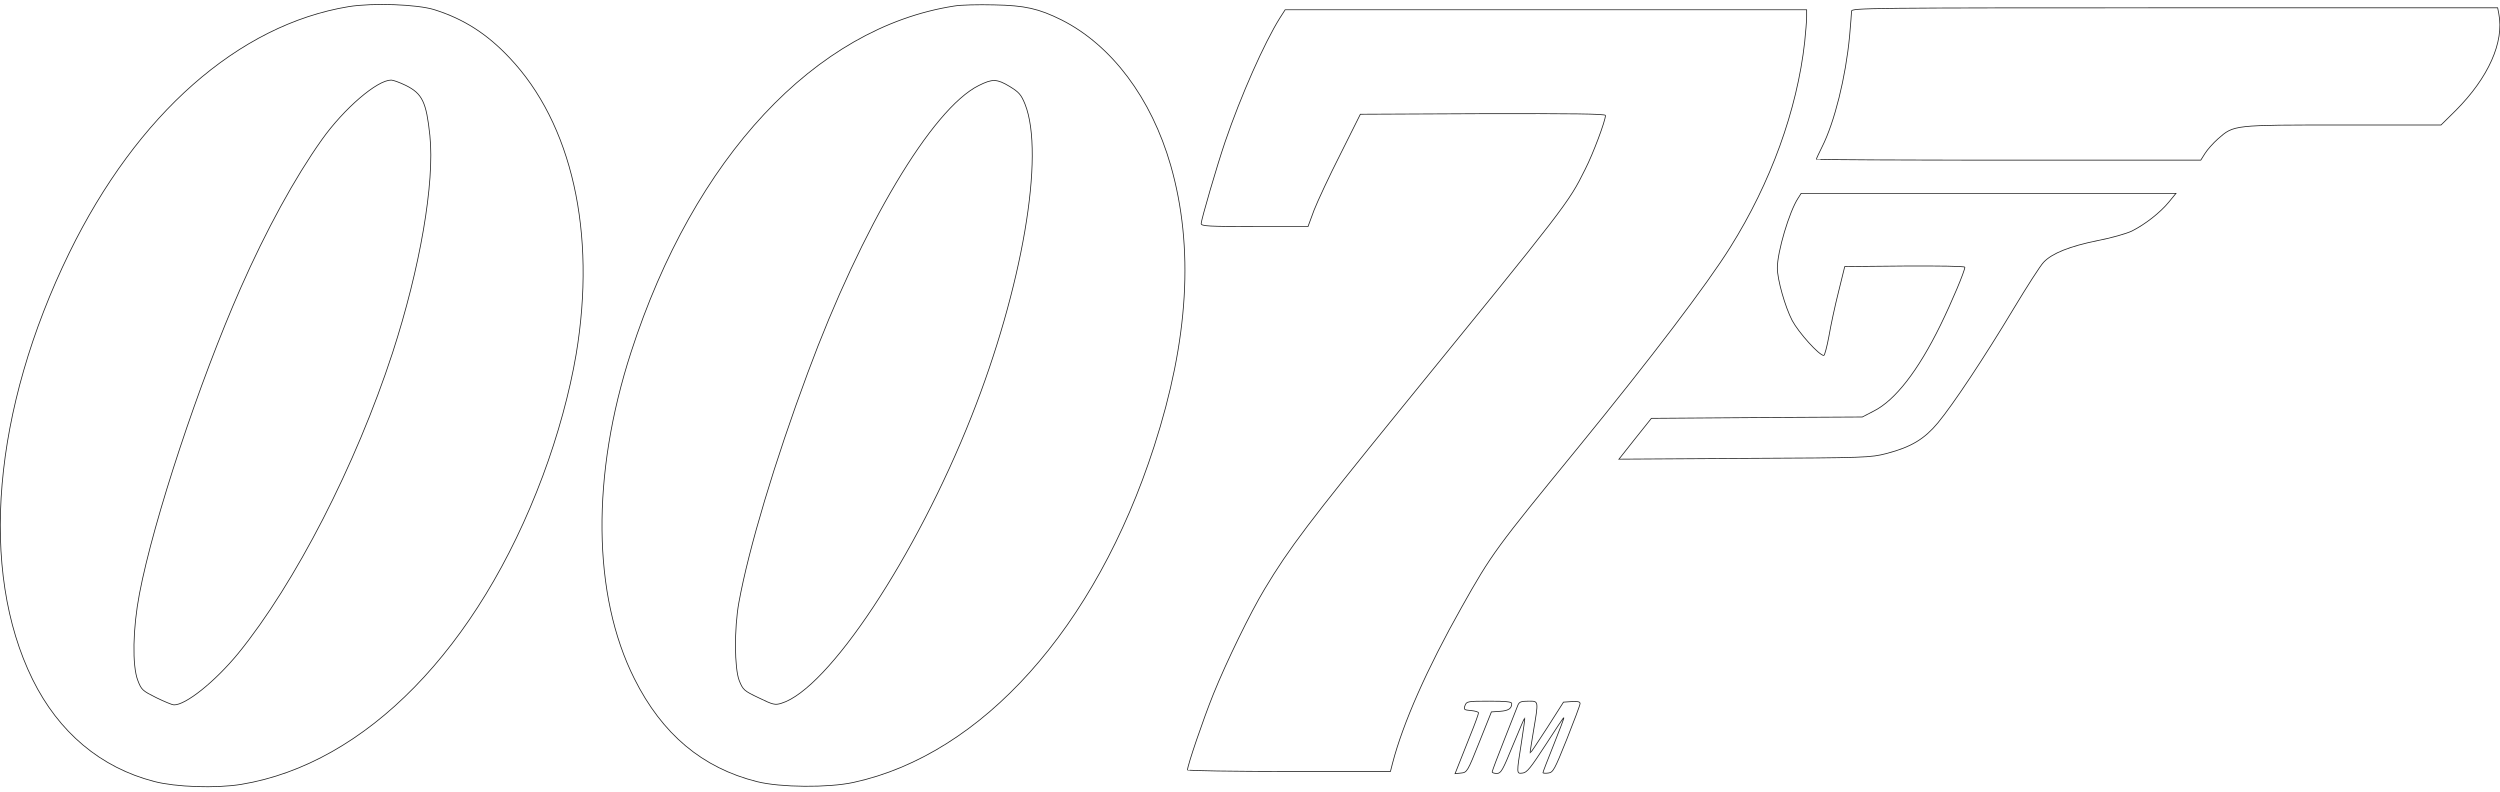
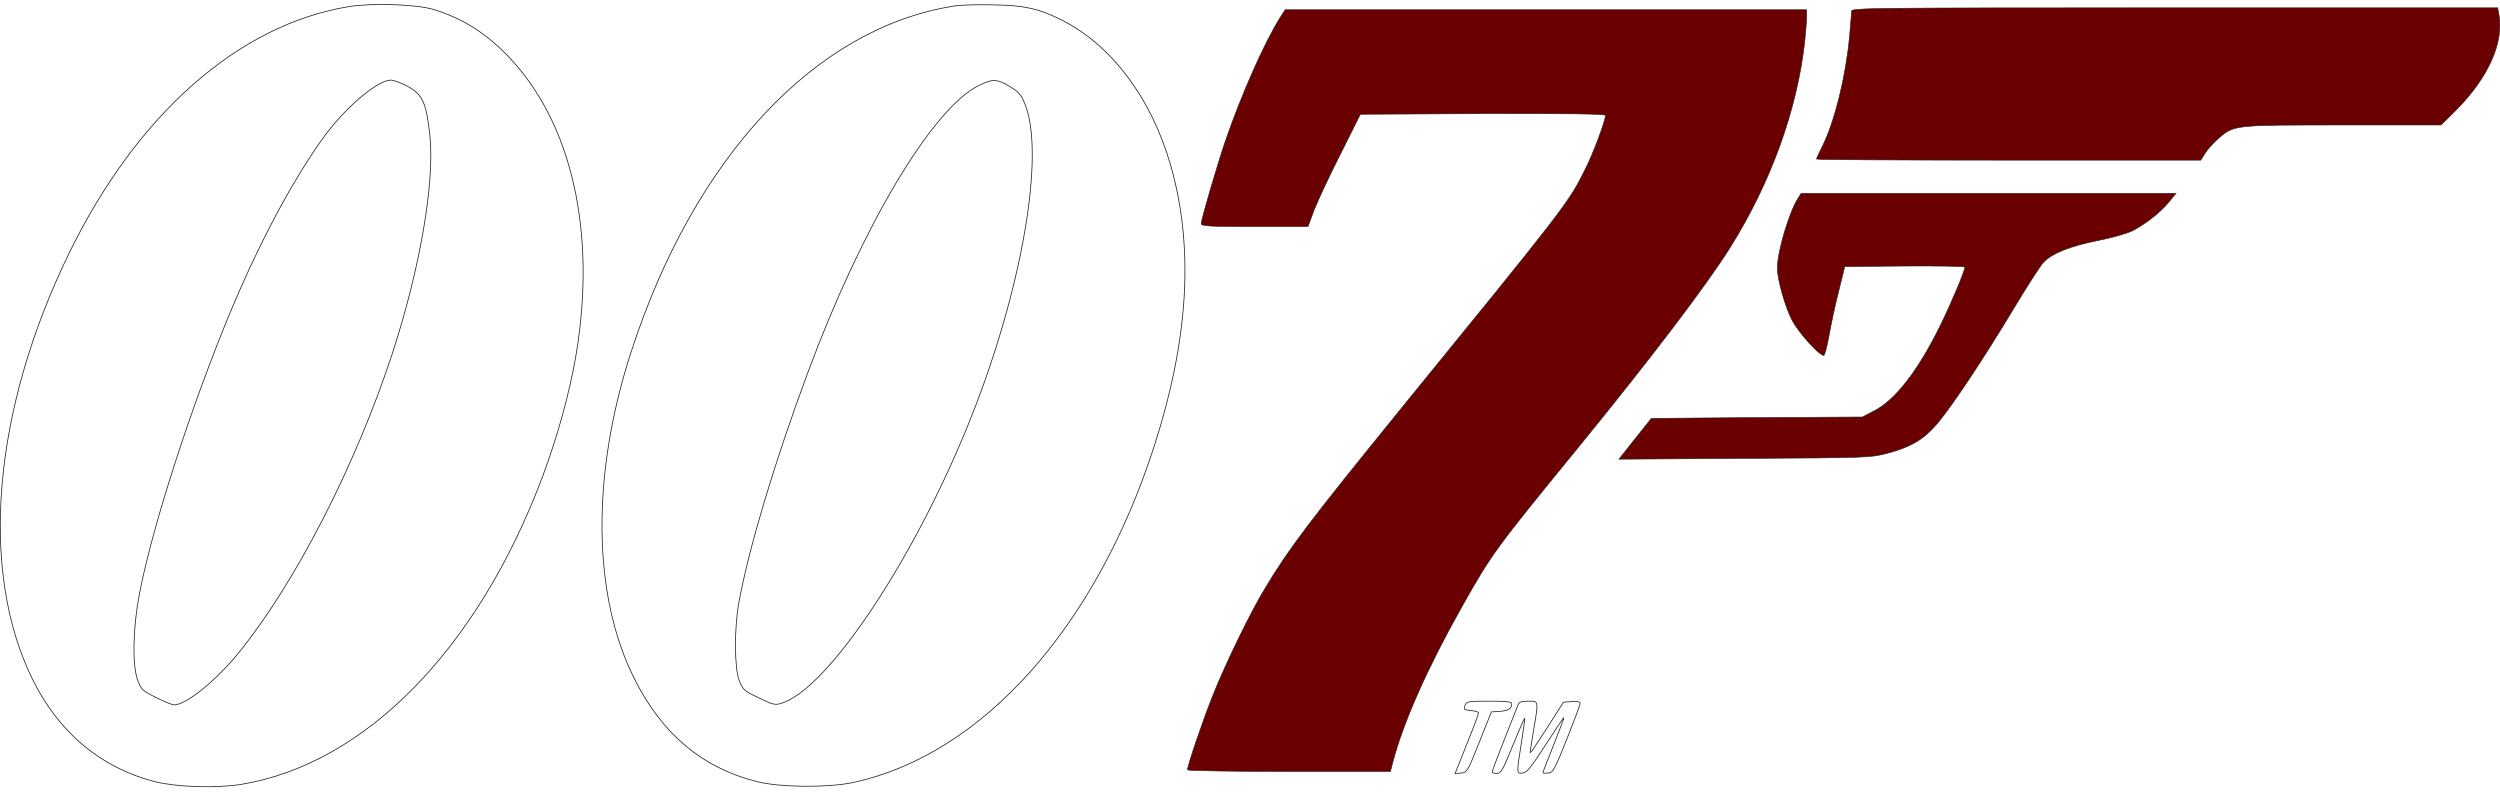
<svg xmlns="http://www.w3.org/2000/svg" version="1.0" width="1280pt" height="405pt" viewBox="0 0 1280 405" preserveAspectRatio="xMidYMid meet">
  <g transform="translate(0,405) scale(0.1,-0.1)" fill="none" stroke-width="4px" stroke="#222">
    <path id="0" d="M1785 4016 c-564 -93 -1083 -550 -1430 -1260 -392 -803 -463 -1627  -188 -2185 134 -271 348 -451 622 -522 110 -29 317 -36 446 -15 637 105 1214  696 1544 1579 78 209 138 429 171 624 104 623 -22 1181 -342 1518 -115 122  -234 198 -383 245 -88 28 -317 36 -440 16z m292 -403 c85 -42 106 -85 124  -257 25 -242 -50 -678 -191 -1112 -188 -576 -499 -1181 -790 -1539 -119 -145  -270 -266 -330 -264 -8 0 -49 17 -90 37 -70 35 -76 40 -94 87 -30 76 -26 268  8 445 72 378 306 1084 518 1565 131 297 278 566 416 760 114 160 283 305 355  305 10 0 43 -12 74 -27z" />
    <path d="M4885 4019 c-711 -111 -1331 -775 -1654 -1772 -204 -629 -198 -1244  17 -1672 142 -284 348 -457 628 -527 119 -30 365 -32 494 -4 658 143 1239 791  1539 1720 177 547 205 1019 85 1439 -99 345 -303 616 -559 745 -117 58 -187  74 -345 77 -80 2 -172 0 -205 -6z m285 -412 c47 -29 58 -41 78 -90 103 -258  -14 -943 -274 -1599 -284 -718 -734 -1397 -974 -1469 -32 -10 -43 -7 -115 28  -76 36 -81 41 -100 88 -25 64 -26 267 -2 400 51 279 183 720 353 1177 277 748  636 1351 875 1470 70 35 93 35 159 -5z" />
-     <path id="7" d="M6553 3958 c-80 -128 -199 -396 -280 -633 -42 -123 -123 -401 -123   -420 0 -13 41 -15 273 -15 l274 0 31 84 c18 46 78 175 135 287 l102 204 628 3   c454 1 627 -1 627 -9 0 -27 -63 -196 -104 -276 -86 -173 -89 -177 -957 -1243   -452 -557 -559 -697 -683 -904 -74 -122 -197 -375 -264 -541 -53 -132 -132   -364 -132 -387 0 -4 234 -8 520 -8 l519 0 11 43 c53 204 177 485 353 797 155   276 174 301 599 821 368 451 658 832 777 1023 207 330 342 702 381 1051 5 50   10 107 10 128 l0 37 -1335 0 -1335 0 -27 -42z" />
-     <path d="M9480 3993 c0 -10 -5 -67 -10 -127 -20 -212 -77 -441 -141 -568 -16   -32 -29 -60 -29 -63 0 -3 443 -5 984 -5 l984 0 22 35 c12 19 41 52 66 74 82   72 76 71 640 71 l502 0 76 75 c167 168 248 350 220 494 l-6 31 -1654 0 c-1569   0 -1654 -1 -1654 -17z" />
-     <path d="M9206 3035 c-45 -69 -106 -274 -106 -357 0 -60 40 -200 76 -269 33   -62 138 -179 162 -179 4 0 16 44 26 98 9 53 31 156 49 227 l32 130 308 3 c169   1 307 -1 307 -6 0 -19 -67 -179 -125 -297 -114 -233 -232 -385 -342 -440 l-58   -30 -540 -3 -540 -4 -83 -104 -83 -105 643 4 c626 3 645 4 727 25 126 33 194   74 263 157 78 94 238 335 388 585 68 113 136 219 153 237 43 46 134 82 276   111 69 13 149 36 176 49 68 34 146 95 190 149 l36 44 -959 0 -960 0 -16 -25z" />
+     <g fill="#6A0000" stroke-width="3px" stroke="#222">
+       <path id="7" d="M6553 3958 c-80 -128 -199 -396 -280 -633 -42 -123 -123 -401 -123   -420 0 -13 41 -15 273 -15 l274 0 31 84 c18 46 78 175 135 287 l102 204 628 3   c454 1 627 -1 627 -9 0 -27 -63 -196 -104 -276 -86 -173 -89 -177 -957 -1243   -452 -557 -559 -697 -683 -904 -74 -122 -197 -375 -264 -541 -53 -132 -132   -364 -132 -387 0 -4 234 -8 520 -8 l519 0 11 43 c53 204 177 485 353 797 155   276 174 301 599 821 368 451 658 832 777 1023 207 330 342 702 381 1051 5 50   10 107 10 128 l0 37 -1335 0 -1335 0 -27 -42z" />
+       <path d="M9480 3993 c0 -10 -5 -67 -10 -127 -20 -212 -77 -441 -141 -568 -16   -32 -29 -60 -29 -63 0 -3 443 -5 984 -5 l984 0 22 35 c12 19 41 52 66 74 82   72 76 71 640 71 l502 0 76 75 c167 168 248 350 220 494 l-6 31 -1654 0 c-1569   0 -1654 -1 -1654 -17z" />
+       <path d="M9206 3035 c-45 -69 -106 -274 -106 -357 0 -60 40 -200 76 -269 33   -62 138 -179 162 -179 4 0 16 44 26 98 9 53 31 156 49 227 l32 130 308 3 c169   1 307 -1 307 -6 0 -19 -67 -179 -125 -297 -114 -233 -232 -385 -342 -440 l-58   -30 -540 -3 -540 -4 -83 -104 -83 -105 643 4 c626 3 645 4 727 25 126 33 194   74 263 157 78 94 238 335 388 585 68 113 136 219 153 237 43 46 134 82 276   111 69 13 149 36 176 49 68 34 146 95 190 149 l36 44 -959 0 -960 0 -16 -25z" />
+     </g>
    <path d="M7501 438 c-8 -21 -5 -23 30 -26 22 -2 39 -7 39 -12 0 -5 -18 -56  -41 -112 -23 -57 -50 -125 -60 -151 l-19 -48 31 3 c30 3 33 7 93 158 l62 155  44 3 c43 3 60 14 60 40 0 9 -30 12 -115 12 -111 0 -116 -1 -124 -22z" />
    <path d="M7771 438 c-5 -13 -37 -93 -70 -178 -34 -85 -61 -158 -61 -162 0 -5  11 -8 24 -8 21 0 30 16 82 144 33 79 60 143 61 142 1 -1 -6 -58 -17 -126 -26  -164 -26 -162 6 -158 22 2 42 28 118 145 50 78 92 141 93 139 2 -1 -22 -64  -52 -139 -30 -75 -55 -139 -55 -143 0 -3 12 -4 27 -2 25 3 32 16 95 173 37 93  68 175 68 183 0 9 -12 12 -42 10 l-43 -3 -84 -132 c-47 -73 -86 -131 -87 -130  -1 1 7 52 17 112 27 161 28 155 -26 155 -38 0 -47 -4 -54 -22z" />
  </g>
</svg>
